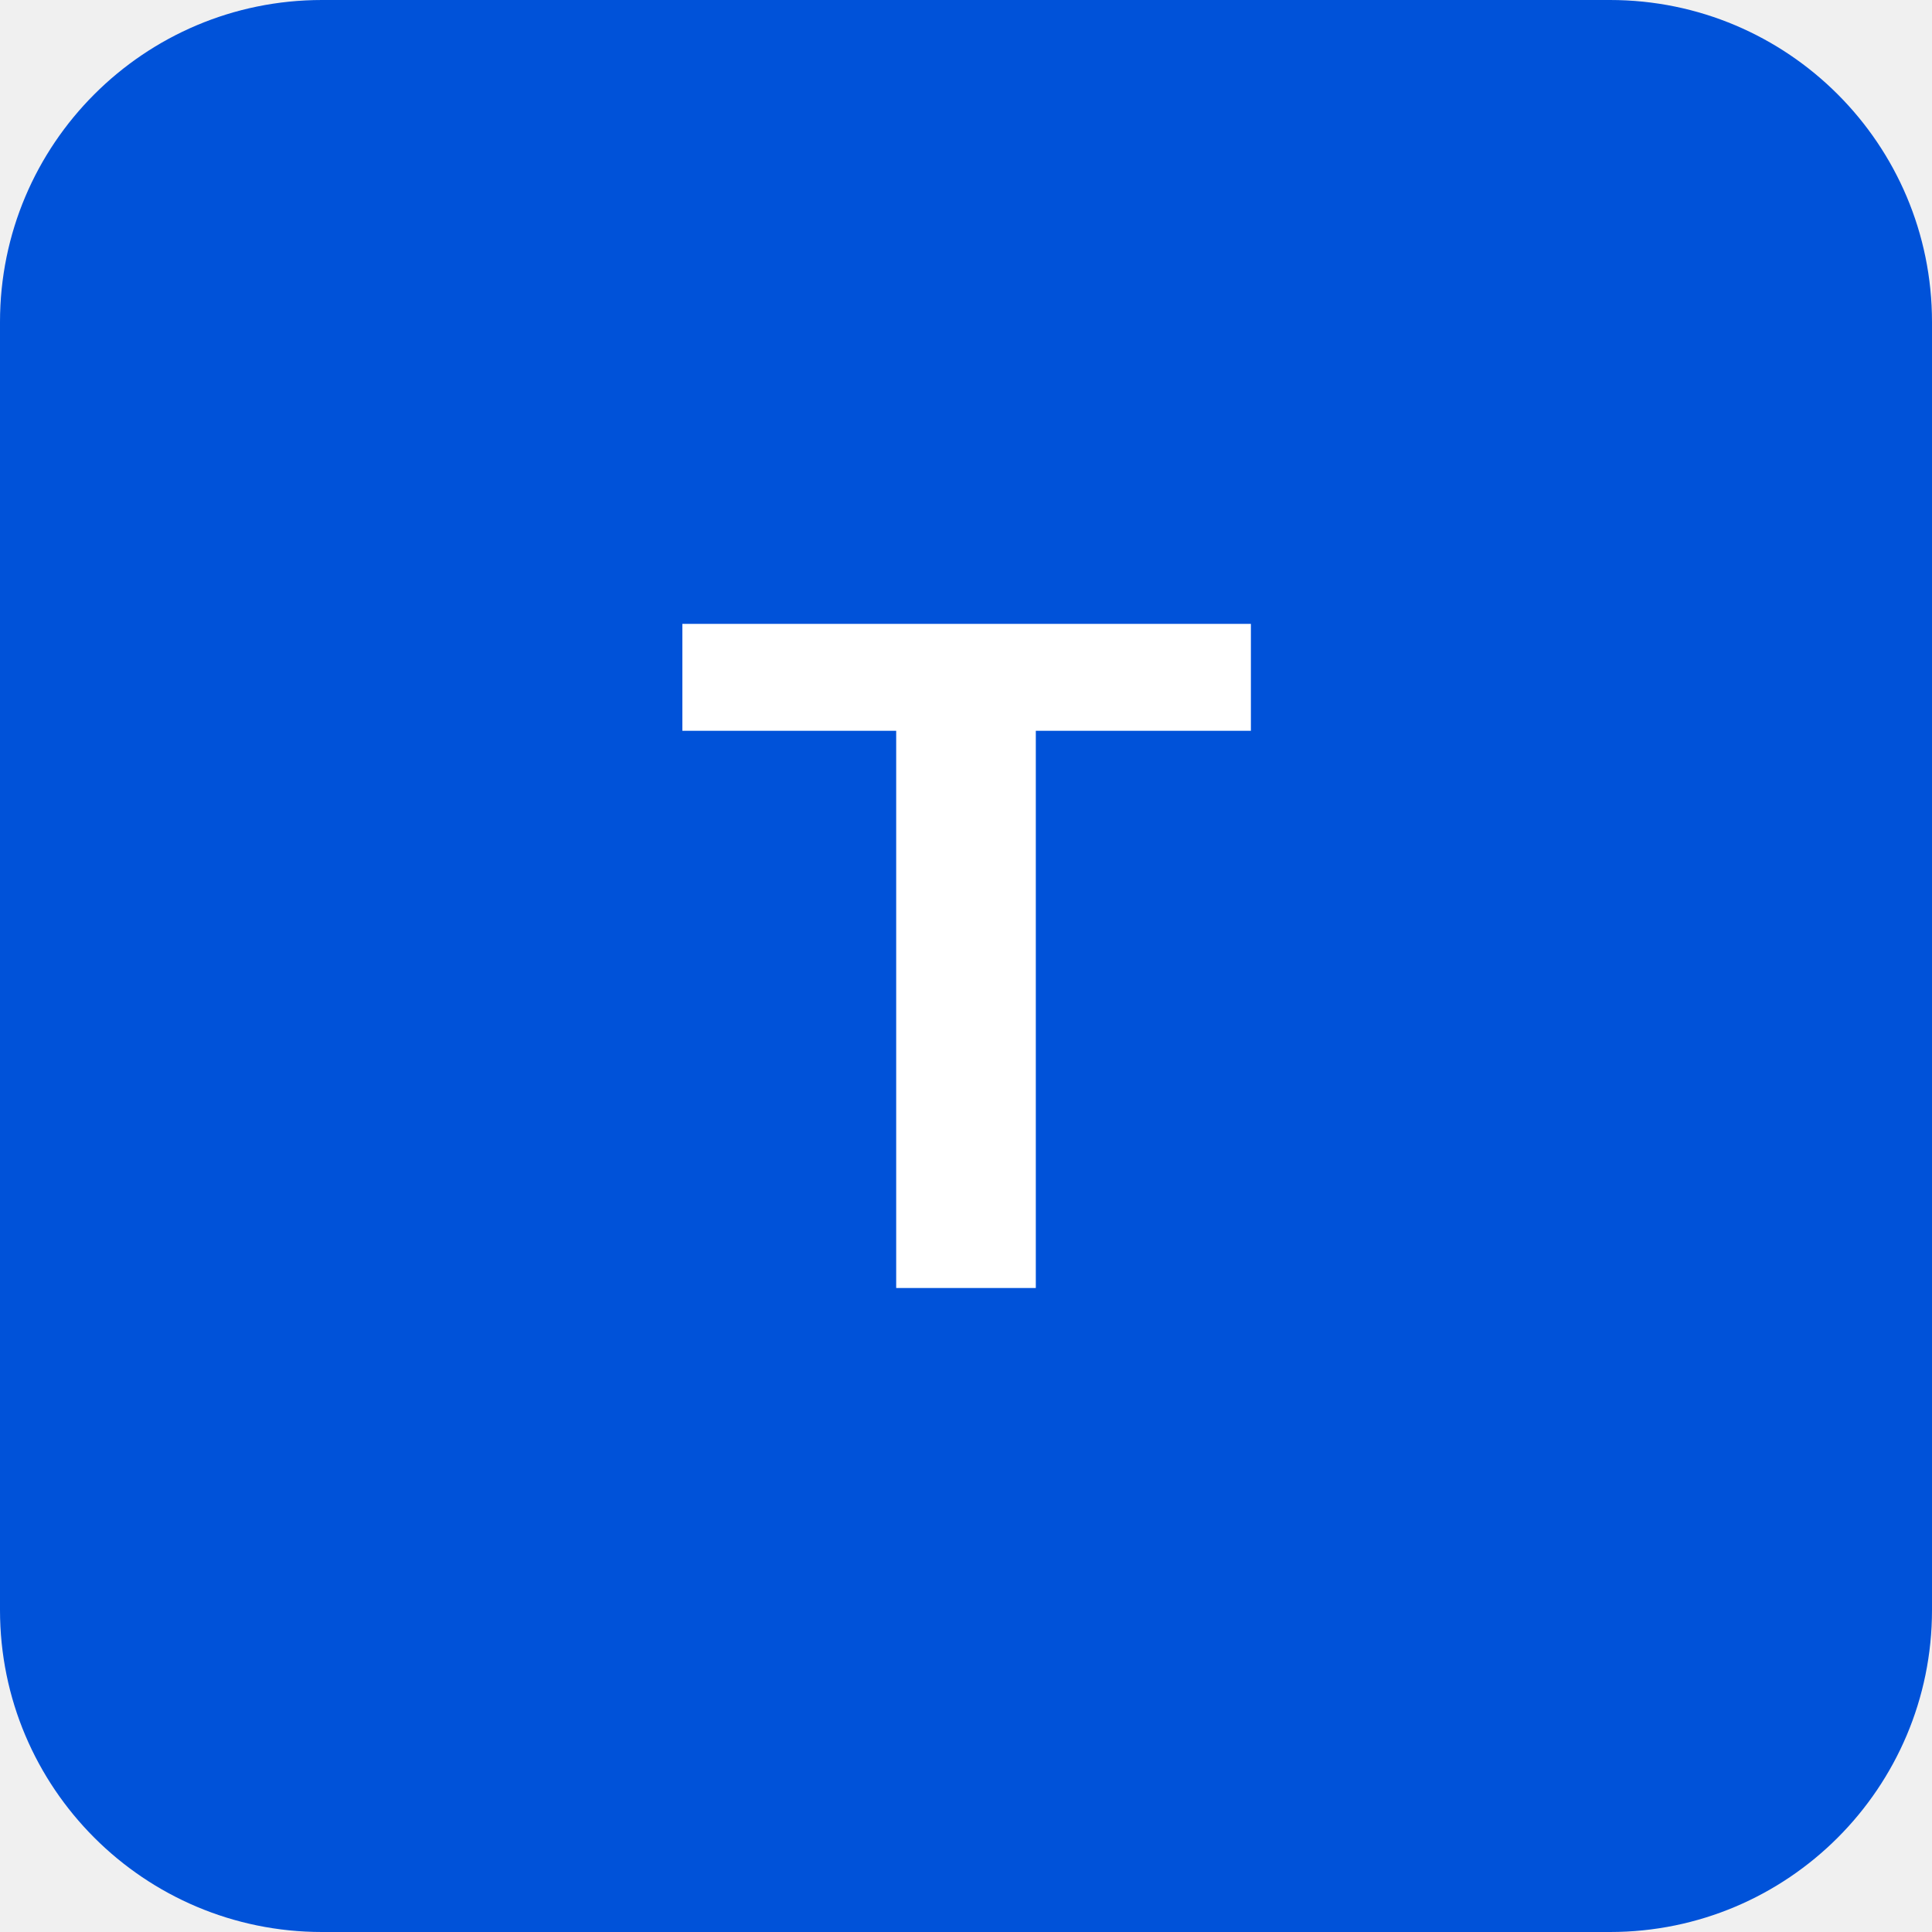
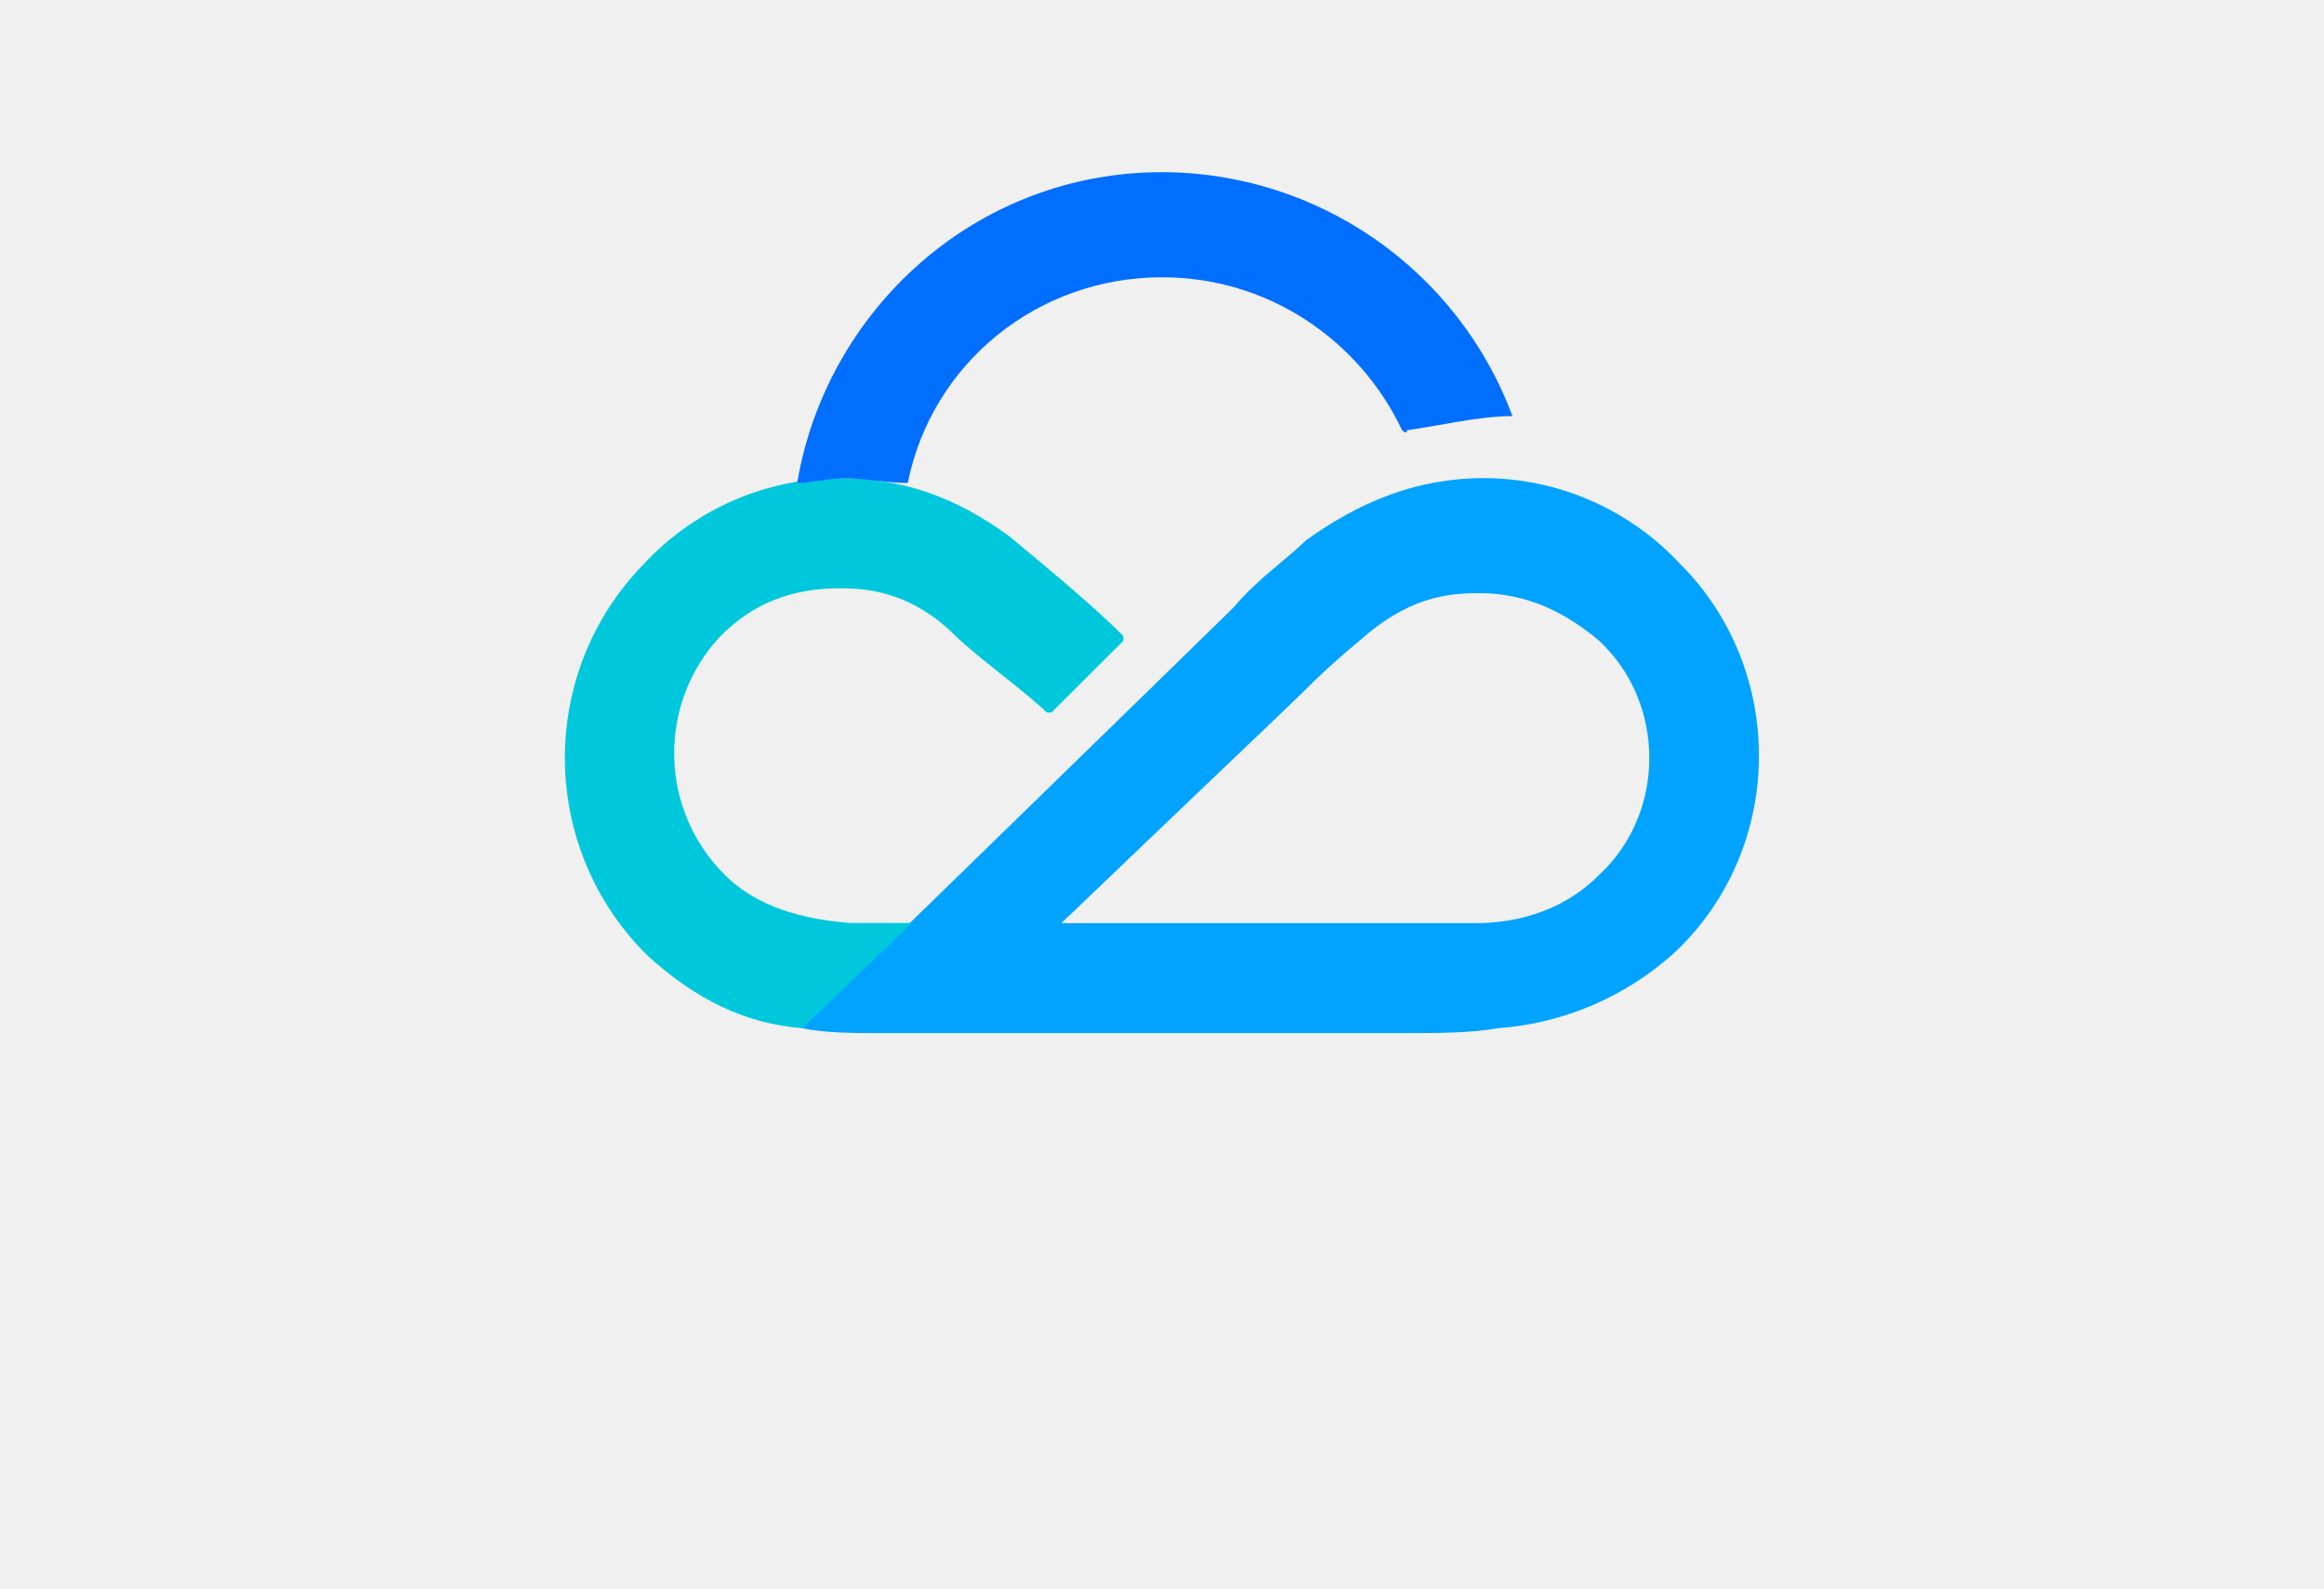
- <svg xmlns="http://www.w3.org/2000/svg" viewBox="0 0 24 24" width="24" height="24">
-   <rect width="24" height="24" rx="4" fill="#0052D9" />
-   <text x="12" y="16" text-anchor="middle" fill="white" font-size="12" font-family="Arial" font-weight="bold">T</text>
+ <svg xmlns="http://www.w3.org/2000/svg" version="1.0" viewBox="0 0 1053 719.6">
+   <style>.st1{fill:#00A3FF;}.st2{fill:#00C8DC;}.st3{fill:#006EFF;}</style>
+   <path class="st1" d="M724.4,396.5c-8.7,8.7-26.1,21.7-56.5,21.7h-187c56.5-54.1,104.4-99.6,108.8-104c8.3-8.4,17-16.3,26.1-23.8 c21.8-19.5,39.1-21.7,54.4-21.7c21.7,0,39.1,8.7,54.4,21.6C754.9,318.5,754.9,368.4,724.4,396.5z M761.4,255.6 c-23-24.8-55.3-39-89.2-39c-30.4,0-56.5,10.9-80.5,28.2c-8.8,8.7-21.8,17.3-32.7,30.3c-8.7,8.7-195.7,190.7-195.7,190.7 c10.9,2.2,23.9,2.2,34.8,2.2h237.1c17.4,0,30.5,0,43.5-2.2c30-2.2,58.3-14.4,80.5-34.7C809.2,383.5,809.2,303.4,761.4,255.6z" />
+   <path class="st2" d="M456.9,242.6c-23.9-17.3-47.9-26-76.1-26c-33.9,0-66.2,14.2-89.2,39c-48.4,49.7-47.4,129.2,2.2,177.7 c21.7,19.5,43.5,30.3,69.6,32.5l50-47.7h-28.3c-28.3-2.1-45.7-10.8-56.5-21.6c-30-29.6-30.9-77.6-2.2-108.3 c15.2-15.2,32.6-21.7,54.4-21.7c13.1,0,32.6,2.1,52.2,21.6c8.7,8.7,32.6,26,41.3,34.7h2.1l32.6-32.5v-2.2 C493.9,273,470,253.5,456.9,242.6" />
+   <path class="st3" d="M685.3,188.5c-24.7-66.3-88-110.4-158.8-110.5c-84.8,0-152.2,62.8-165.3,140.8c6.5,0,13.1-2.1,21.8-2.1 c8.7,0,19.6,2.1,28.3,2.1c10.9-54.2,58.7-93.2,115.3-93.2c47.8,0,89.2,28.2,108.7,69.3c0,0,2.2,2.2,2.2,0 C652.6,192.8,670,188.5,685.3,188.5z" />
</svg>
